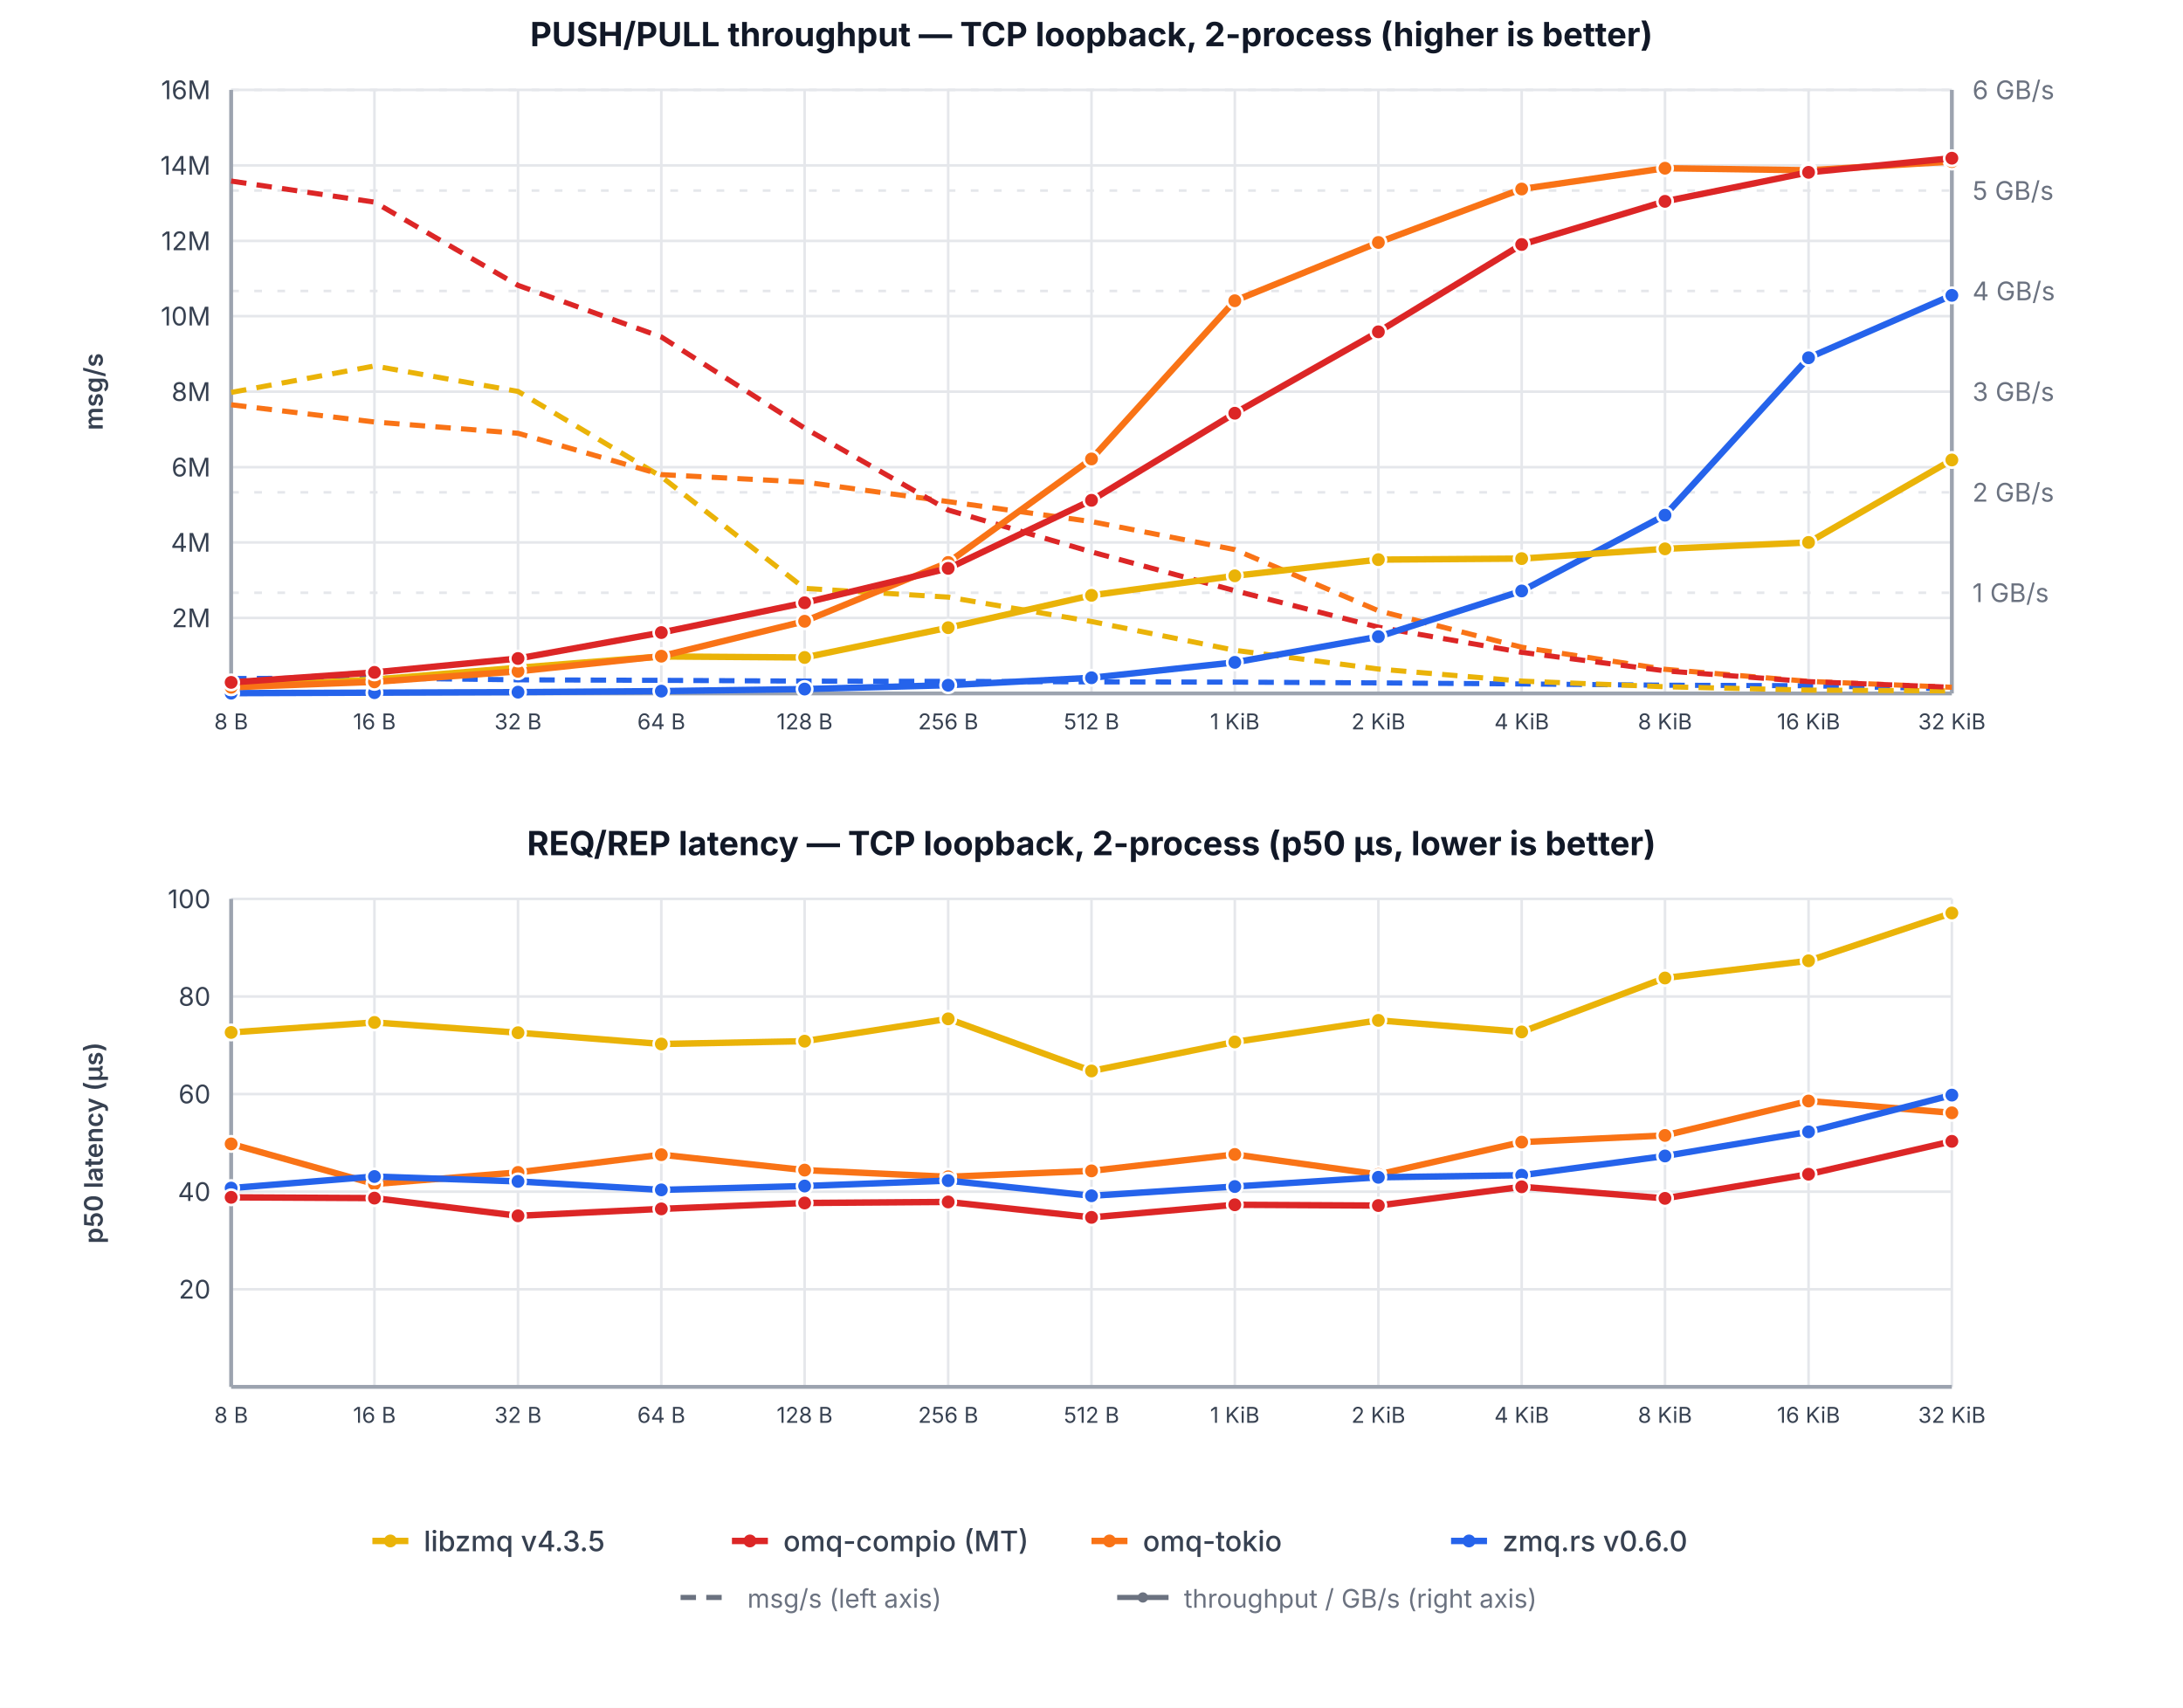
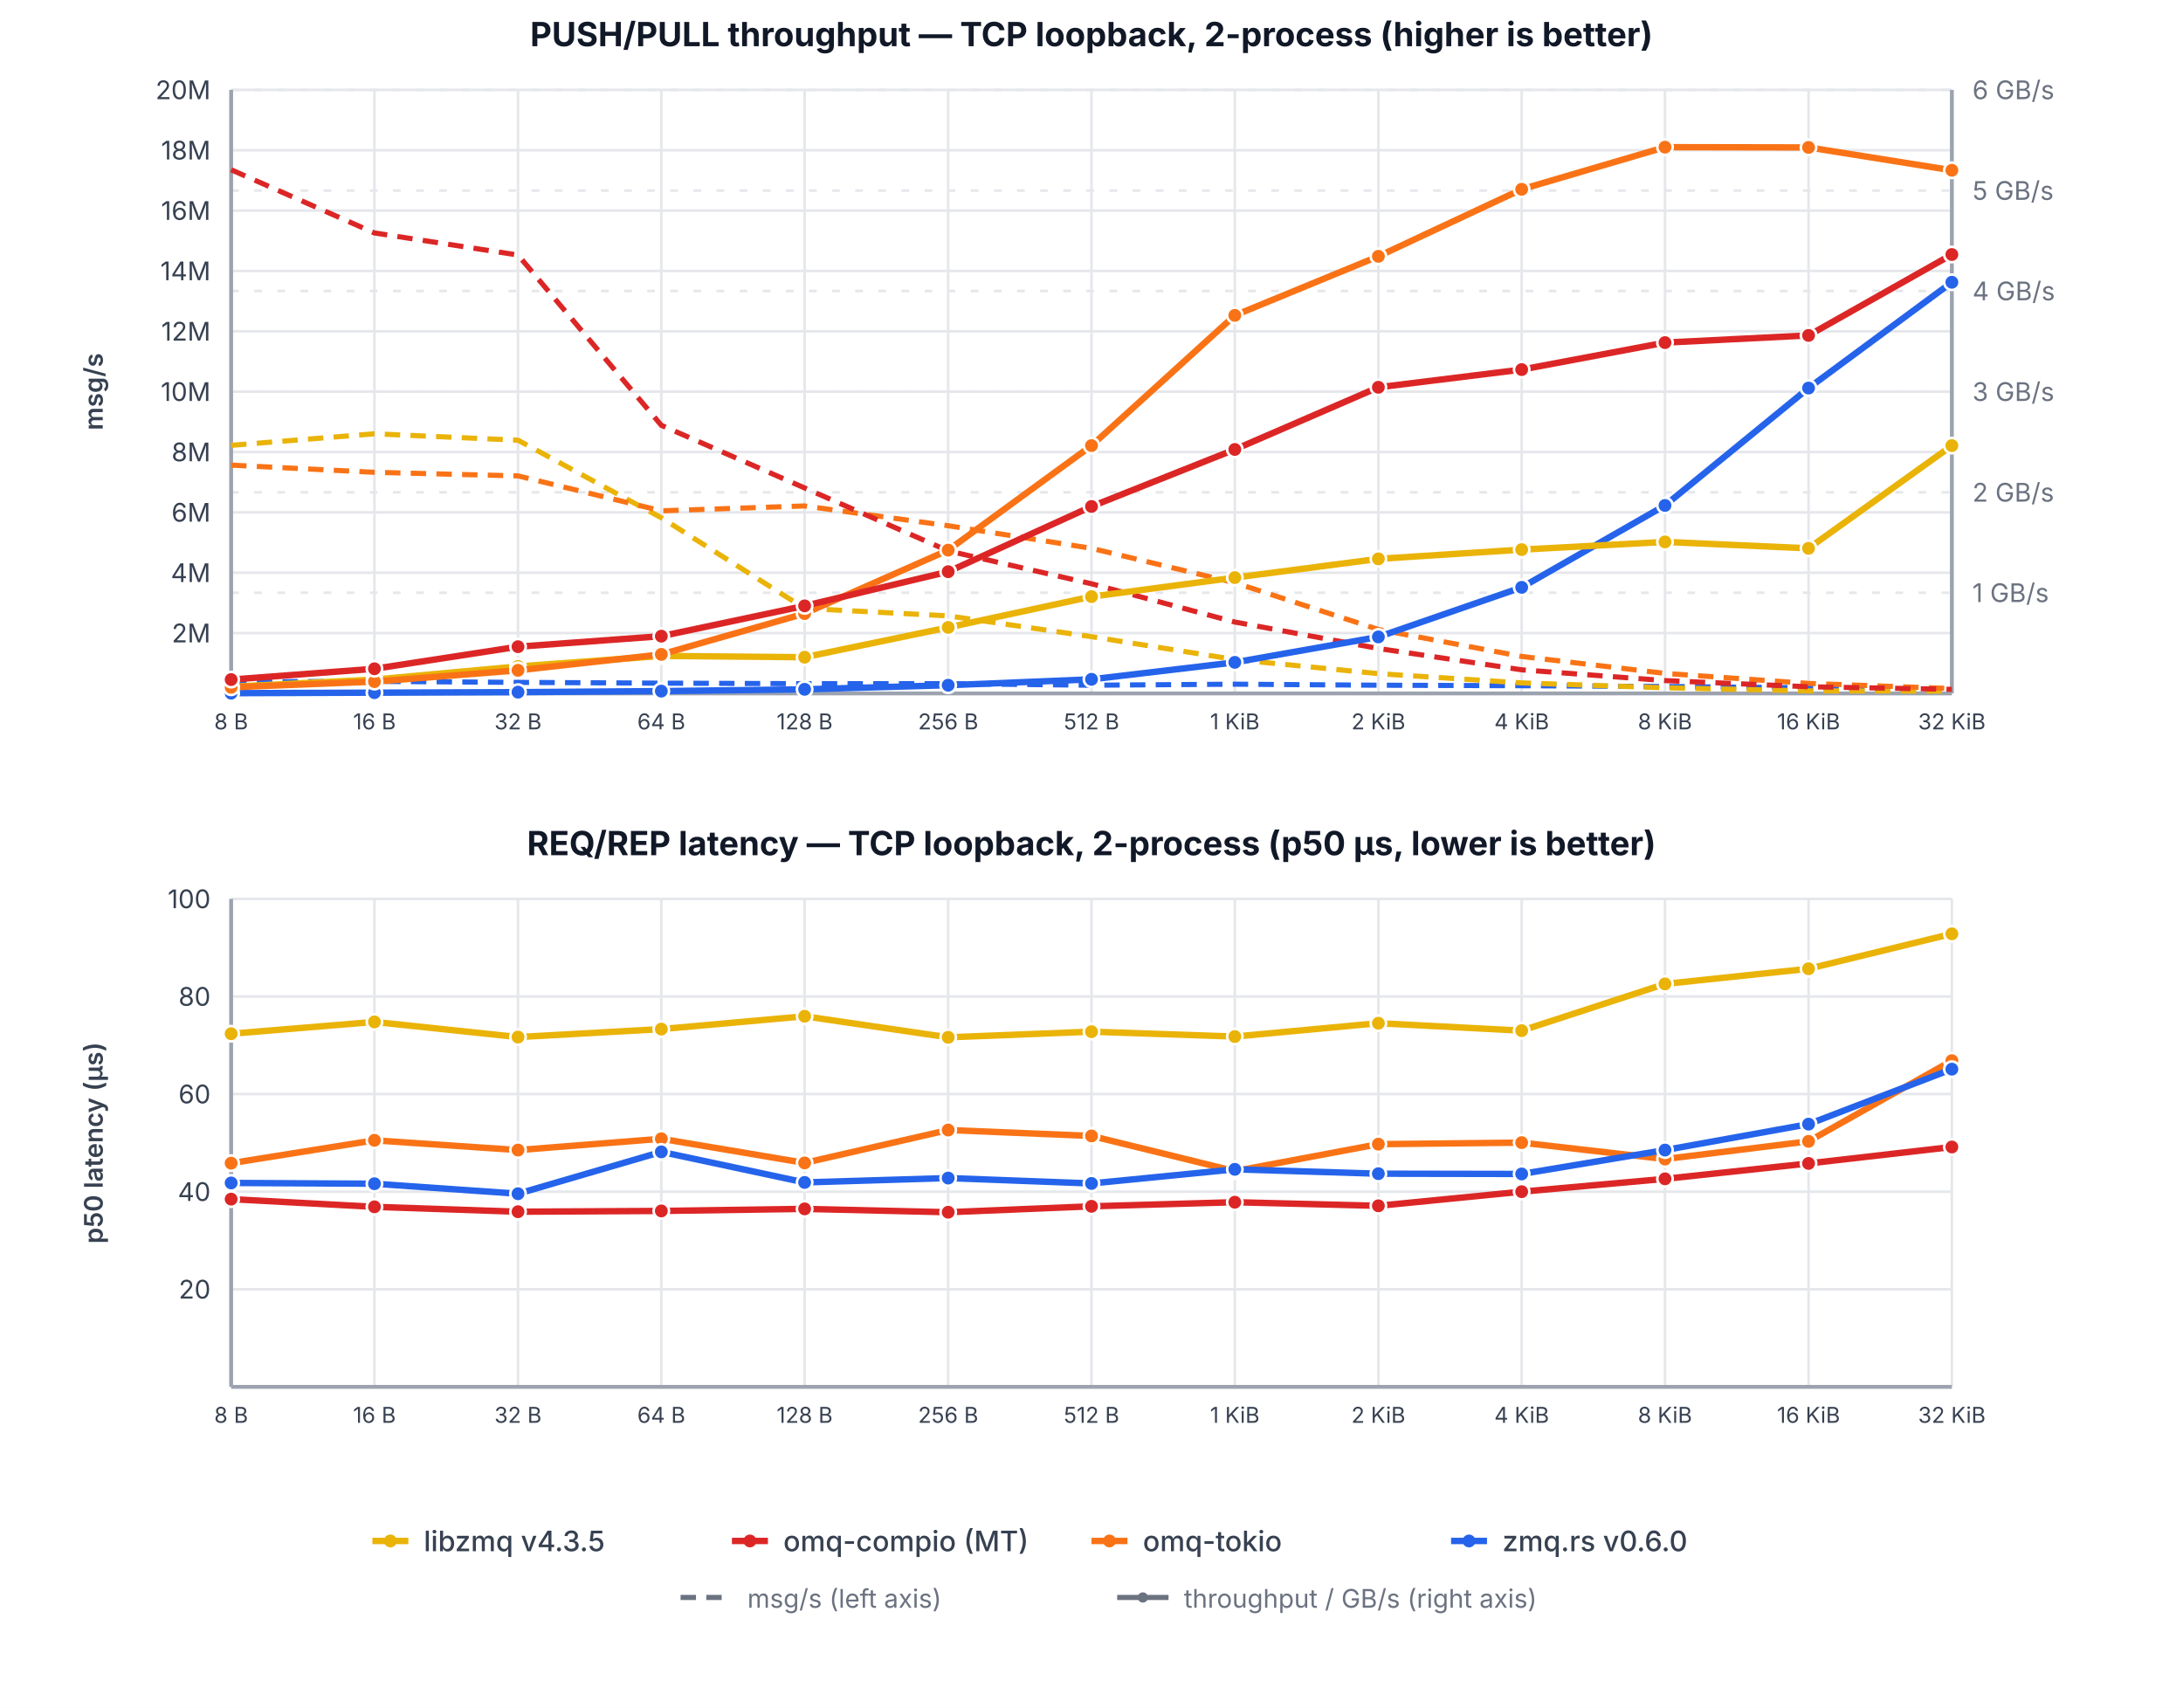
<svg xmlns="http://www.w3.org/2000/svg" viewBox="0 0 850 665" font-family="system-ui, -apple-system, sans-serif">
  <rect width="850" height="665" fill="white" />
  <text x="425.0" y="18.0" text-anchor="middle" fill="#111827" font-size="13" font-weight="700">PUSH/PULL throughput — TCP loopback, 2-process (higher is better)</text>
-   <line x1="90.0" y1="240.6" x2="760.0" y2="240.6" stroke="#e5e7eb" stroke-width="1" />
-   <text x="82.0" y="240.6" text-anchor="end" dominant-baseline="middle" fill="#374151" font-size="10">2M</text>
-   <line x1="90.0" y1="211.2" x2="760.0" y2="211.2" stroke="#e5e7eb" stroke-width="1" />
-   <text x="82.0" y="211.2" text-anchor="end" dominant-baseline="middle" fill="#374151" font-size="10">4M</text>
-   <line x1="90.0" y1="181.9" x2="760.0" y2="181.9" stroke="#e5e7eb" stroke-width="1" />
-   <text x="82.0" y="181.9" text-anchor="end" dominant-baseline="middle" fill="#374151" font-size="10">6M</text>
+   <line x1="90.0" y1="246.5" x2="760.0" y2="246.5" stroke="#e5e7eb" stroke-width="1" />
+   <text x="82.0" y="246.5" text-anchor="end" dominant-baseline="middle" fill="#374151" font-size="10">2M</text>
+   <line x1="90.0" y1="223.0" x2="760.0" y2="223.0" stroke="#e5e7eb" stroke-width="1" />
+   <text x="82.0" y="223.0" text-anchor="end" dominant-baseline="middle" fill="#374151" font-size="10">4M</text>
+   <line x1="90.0" y1="199.5" x2="760.0" y2="199.5" stroke="#e5e7eb" stroke-width="1" />
+   <text x="82.0" y="199.5" text-anchor="end" dominant-baseline="middle" fill="#374151" font-size="10">6M</text>
+   <line x1="90.0" y1="176.0" x2="760.0" y2="176.0" stroke="#e5e7eb" stroke-width="1" />
+   <text x="82.0" y="176.0" text-anchor="end" dominant-baseline="middle" fill="#374151" font-size="10">8M</text>
  <line x1="90.0" y1="152.5" x2="760.0" y2="152.5" stroke="#e5e7eb" stroke-width="1" />
-   <text x="82.0" y="152.5" text-anchor="end" dominant-baseline="middle" fill="#374151" font-size="10">8M</text>
-   <line x1="90.0" y1="123.1" x2="760.0" y2="123.1" stroke="#e5e7eb" stroke-width="1" />
-   <text x="82.0" y="123.1" text-anchor="end" dominant-baseline="middle" fill="#374151" font-size="10">10M</text>
-   <line x1="90.0" y1="93.8" x2="760.0" y2="93.8" stroke="#e5e7eb" stroke-width="1" />
-   <text x="82.0" y="93.8" text-anchor="end" dominant-baseline="middle" fill="#374151" font-size="10">12M</text>
-   <line x1="90.0" y1="64.4" x2="760.0" y2="64.4" stroke="#e5e7eb" stroke-width="1" />
-   <text x="82.0" y="64.4" text-anchor="end" dominant-baseline="middle" fill="#374151" font-size="10">14M</text>
+   <text x="82.0" y="152.5" text-anchor="end" dominant-baseline="middle" fill="#374151" font-size="10">10M</text>
+   <line x1="90.0" y1="129.0" x2="760.0" y2="129.0" stroke="#e5e7eb" stroke-width="1" />
+   <text x="82.0" y="129.0" text-anchor="end" dominant-baseline="middle" fill="#374151" font-size="10">12M</text>
+   <line x1="90.0" y1="105.5" x2="760.0" y2="105.5" stroke="#e5e7eb" stroke-width="1" />
+   <text x="82.0" y="105.5" text-anchor="end" dominant-baseline="middle" fill="#374151" font-size="10">14M</text>
+   <line x1="90.0" y1="82.0" x2="760.0" y2="82.0" stroke="#e5e7eb" stroke-width="1" />
+   <text x="82.0" y="82.0" text-anchor="end" dominant-baseline="middle" fill="#374151" font-size="10">16M</text>
+   <line x1="90.0" y1="58.5" x2="760.0" y2="58.5" stroke="#e5e7eb" stroke-width="1" />
+   <text x="82.0" y="58.5" text-anchor="end" dominant-baseline="middle" fill="#374151" font-size="10">18M</text>
  <line x1="90.0" y1="35.0" x2="760.0" y2="35.0" stroke="#e5e7eb" stroke-width="1" />
-   <text x="82.0" y="35.0" text-anchor="end" dominant-baseline="middle" fill="#374151" font-size="10">16M</text>
+   <text x="82.0" y="35.0" text-anchor="end" dominant-baseline="middle" fill="#374151" font-size="10">20M</text>
  <line x1="90.0" y1="230.8" x2="760.0" y2="230.8" stroke="#e5e7eb" stroke-width="1" stroke-dasharray="3,6" />
  <text x="768.0" y="230.8" text-anchor="start" dominant-baseline="middle" fill="#6b7280" font-size="10">1 GB/s</text>
  <line x1="90.0" y1="191.7" x2="760.0" y2="191.7" stroke="#e5e7eb" stroke-width="1" stroke-dasharray="3,6" />
  <text x="768.0" y="191.7" text-anchor="start" dominant-baseline="middle" fill="#6b7280" font-size="10">2 GB/s</text>
  <line x1="90.0" y1="152.5" x2="760.0" y2="152.5" stroke="#e5e7eb" stroke-width="1" stroke-dasharray="3,6" />
  <text x="768.0" y="152.5" text-anchor="start" dominant-baseline="middle" fill="#6b7280" font-size="10">3 GB/s</text>
  <line x1="90.0" y1="113.3" x2="760.0" y2="113.3" stroke="#e5e7eb" stroke-width="1" stroke-dasharray="3,6" />
  <text x="768.0" y="113.3" text-anchor="start" dominant-baseline="middle" fill="#6b7280" font-size="10">4 GB/s</text>
  <line x1="90.0" y1="74.2" x2="760.0" y2="74.2" stroke="#e5e7eb" stroke-width="1" stroke-dasharray="3,6" />
  <text x="768.0" y="74.2" text-anchor="start" dominant-baseline="middle" fill="#6b7280" font-size="10">5 GB/s</text>
  <line x1="90.0" y1="35.0" x2="760.0" y2="35.0" stroke="#e5e7eb" stroke-width="1" stroke-dasharray="3,6" />
  <text x="768.0" y="35.0" text-anchor="start" dominant-baseline="middle" fill="#6b7280" font-size="10">6 GB/s</text>
  <line x1="90.0" y1="35.0" x2="90.0" y2="270.0" stroke="#e5e7eb" stroke-width="1" />
  <line x1="145.8" y1="35.0" x2="145.8" y2="270.0" stroke="#e5e7eb" stroke-width="1" />
  <line x1="201.7" y1="35.0" x2="201.7" y2="270.0" stroke="#e5e7eb" stroke-width="1" />
  <line x1="257.5" y1="35.0" x2="257.5" y2="270.0" stroke="#e5e7eb" stroke-width="1" />
  <line x1="313.3" y1="35.0" x2="313.3" y2="270.0" stroke="#e5e7eb" stroke-width="1" />
  <line x1="369.2" y1="35.0" x2="369.2" y2="270.0" stroke="#e5e7eb" stroke-width="1" />
  <line x1="425.0" y1="35.0" x2="425.0" y2="270.0" stroke="#e5e7eb" stroke-width="1" />
  <line x1="480.8" y1="35.0" x2="480.8" y2="270.0" stroke="#e5e7eb" stroke-width="1" />
  <line x1="536.7" y1="35.0" x2="536.7" y2="270.0" stroke="#e5e7eb" stroke-width="1" />
  <line x1="592.5" y1="35.0" x2="592.5" y2="270.0" stroke="#e5e7eb" stroke-width="1" />
  <line x1="648.3" y1="35.0" x2="648.3" y2="270.0" stroke="#e5e7eb" stroke-width="1" />
  <line x1="704.2" y1="35.0" x2="704.2" y2="270.0" stroke="#e5e7eb" stroke-width="1" />
  <line x1="760.0" y1="35.0" x2="760.0" y2="270.0" stroke="#e5e7eb" stroke-width="1" />
  <line x1="90.0" y1="35.0" x2="90.0" y2="270.0" stroke="#9ca3af" stroke-width="1.5" />
  <line x1="760.0" y1="35.0" x2="760.0" y2="270.0" stroke="#9ca3af" stroke-width="1.5" />
  <line x1="90.0" y1="270.0" x2="760.0" y2="270.0" stroke="#9ca3af" stroke-width="1.5" />
  <text x="40.0" y="152.5" text-anchor="middle" fill="#374151" font-size="10" font-weight="600" transform="rotate(-90,40.0,152.5)">msg/s</text>
-   <polyline points="90.0,264.2 145.8,264.0 201.7,264.7 257.5,264.9 313.3,265.2 369.2,265.3 425.0,265.5 480.8,265.6 536.7,265.9 592.5,266.3 648.3,266.8 704.2,267.0 760.0,268.2" fill="none" stroke="#2563eb" stroke-width="2" stroke-dasharray="6,4" />
-   <polyline points="90.0,152.8 145.8,142.5 201.7,152.4 257.5,185.6 313.3,229.1 369.2,232.5 425.0,242.0 480.8,253.2 536.7,260.5 592.5,265.2 648.3,267.4 704.2,268.7 760.0,269.0" fill="none" stroke="#eab308" stroke-width="2" stroke-dasharray="6,4" />
-   <polyline points="90.0,157.6 145.8,164.3 201.7,168.7 257.5,184.8 313.3,187.7 369.2,195.3 425.0,203.1 480.8,214.0 536.7,237.8 592.5,252.0 648.3,260.6 704.2,265.3 760.0,267.6" fill="none" stroke="#f97316" stroke-width="2" stroke-dasharray="6,4" />
-   <polyline points="90.0,70.5 145.8,78.7 201.7,111.1 257.5,131.2 313.3,166.7 369.2,198.6 425.0,214.9 480.8,230.0 536.7,244.2 592.5,254.0 648.3,261.2 704.2,265.4 760.0,267.6" fill="none" stroke="#dc2626" stroke-width="2" stroke-dasharray="6,4" />
-   <polyline points="90.0,269.9 145.8,269.7 201.7,269.5 257.5,269.1 313.3,268.3 369.2,266.8 425.0,263.9 480.8,257.9 536.7,247.9 592.5,230.1 648.3,200.6 704.2,139.3 760.0,115.0" fill="none" stroke="#2563eb" stroke-width="2.5" stroke-linecap="round" stroke-linejoin="round" />
+   <polyline points="90.0,265.5 145.8,265.3 201.7,265.7 257.5,266.0 313.3,266.2 369.2,266.2 425.0,266.8 480.8,266.4 536.7,266.8 592.5,267.0 648.3,267.3 704.2,267.8 760.0,268.5" fill="none" stroke="#2563eb" stroke-width="2" stroke-dasharray="6,4" />
+   <polyline points="90.0,173.4 145.8,168.9 201.7,171.4 257.5,201.6 313.3,236.9 369.2,239.8 425.0,247.9 480.8,256.8 536.7,262.3 592.5,265.9 648.3,267.8 704.2,269.0 760.0,269.1" fill="none" stroke="#eab308" stroke-width="2" stroke-dasharray="6,4" />
+   <polyline points="90.0,181.1 145.8,183.9 201.7,185.3 257.5,198.9 313.3,197.0 369.2,204.7 425.0,213.5 480.8,226.9 536.7,245.1 592.5,255.6 648.3,262.2 704.2,266.1 760.0,268.1" fill="none" stroke="#f97316" stroke-width="2" stroke-dasharray="6,4" />
+   <polyline points="90.0,66.1 145.8,90.7 201.7,99.3 257.5,165.6 313.3,190.0 369.2,214.5 425.0,227.3 480.8,242.2 536.7,252.5 592.5,260.8 648.3,265.0 704.2,267.4 760.0,268.4" fill="none" stroke="#dc2626" stroke-width="2" stroke-dasharray="6,4" />
+   <polyline points="90.0,269.9 145.8,269.7 201.7,269.5 257.5,269.1 313.3,268.4 369.2,266.8 425.0,264.5 480.8,257.9 536.7,248.0 592.5,228.7 648.3,196.8 704.2,151.1 760.0,109.9" fill="none" stroke="#2563eb" stroke-width="2.5" stroke-linecap="round" stroke-linejoin="round" />
  <circle cx="90.0" cy="269.9" r="3" fill="#2563eb" stroke="white" stroke-width="1" />
  <circle cx="145.8" cy="269.7" r="3" fill="#2563eb" stroke="white" stroke-width="1" />
  <circle cx="201.7" cy="269.5" r="3" fill="#2563eb" stroke="white" stroke-width="1" />
  <circle cx="257.5" cy="269.1" r="3" fill="#2563eb" stroke="white" stroke-width="1" />
-   <circle cx="313.3" cy="268.3" r="3" fill="#2563eb" stroke="white" stroke-width="1" />
+   <circle cx="313.3" cy="268.4" r="3" fill="#2563eb" stroke="white" stroke-width="1" />
  <circle cx="369.2" cy="266.8" r="3" fill="#2563eb" stroke="white" stroke-width="1" />
-   <circle cx="425.0" cy="263.9" r="3" fill="#2563eb" stroke="white" stroke-width="1" />
+   <circle cx="425.0" cy="264.5" r="3" fill="#2563eb" stroke="white" stroke-width="1" />
  <circle cx="480.8" cy="257.9" r="3" fill="#2563eb" stroke="white" stroke-width="1" />
-   <circle cx="536.7" cy="247.9" r="3" fill="#2563eb" stroke="white" stroke-width="1" />
-   <circle cx="592.5" cy="230.1" r="3" fill="#2563eb" stroke="white" stroke-width="1" />
-   <circle cx="648.3" cy="200.6" r="3" fill="#2563eb" stroke="white" stroke-width="1" />
-   <circle cx="704.2" cy="139.3" r="3" fill="#2563eb" stroke="white" stroke-width="1" />
-   <circle cx="760.0" cy="115.0" r="3" fill="#2563eb" stroke="white" stroke-width="1" />
-   <polyline points="90.0,267.5 145.8,264.6 201.7,260.0 257.5,255.6 313.3,256.0 369.2,244.4 425.0,231.8 480.8,224.2 536.7,217.9 592.5,217.5 648.3,213.7 704.2,211.2 760.0,179.1" fill="none" stroke="#eab308" stroke-width="2.5" stroke-linecap="round" stroke-linejoin="round" />
-   <circle cx="90.0" cy="267.5" r="3" fill="#eab308" stroke="white" stroke-width="1" />
+   <circle cx="536.7" cy="248.0" r="3" fill="#2563eb" stroke="white" stroke-width="1" />
+   <circle cx="592.5" cy="228.7" r="3" fill="#2563eb" stroke="white" stroke-width="1" />
+   <circle cx="648.3" cy="196.8" r="3" fill="#2563eb" stroke="white" stroke-width="1" />
+   <circle cx="704.2" cy="151.1" r="3" fill="#2563eb" stroke="white" stroke-width="1" />
+   <circle cx="760.0" cy="109.9" r="3" fill="#2563eb" stroke="white" stroke-width="1" />
+   <polyline points="90.0,267.4 145.8,264.6 201.7,259.5 257.5,255.4 313.3,255.9 369.2,244.3 425.0,232.3 480.8,224.9 536.7,217.6 592.5,214.0 648.3,211.0 704.2,213.5 760.0,173.5" fill="none" stroke="#eab308" stroke-width="2.5" stroke-linecap="round" stroke-linejoin="round" />
+   <circle cx="90.0" cy="267.4" r="3" fill="#eab308" stroke="white" stroke-width="1" />
  <circle cx="145.8" cy="264.6" r="3" fill="#eab308" stroke="white" stroke-width="1" />
-   <circle cx="201.7" cy="260.0" r="3" fill="#eab308" stroke="white" stroke-width="1" />
-   <circle cx="257.5" cy="255.6" r="3" fill="#eab308" stroke="white" stroke-width="1" />
-   <circle cx="313.3" cy="256.0" r="3" fill="#eab308" stroke="white" stroke-width="1" />
-   <circle cx="369.2" cy="244.4" r="3" fill="#eab308" stroke="white" stroke-width="1" />
-   <circle cx="425.0" cy="231.8" r="3" fill="#eab308" stroke="white" stroke-width="1" />
-   <circle cx="480.8" cy="224.2" r="3" fill="#eab308" stroke="white" stroke-width="1" />
-   <circle cx="536.7" cy="217.9" r="3" fill="#eab308" stroke="white" stroke-width="1" />
-   <circle cx="592.5" cy="217.5" r="3" fill="#eab308" stroke="white" stroke-width="1" />
-   <circle cx="648.3" cy="213.7" r="3" fill="#eab308" stroke="white" stroke-width="1" />
-   <circle cx="704.2" cy="211.2" r="3" fill="#eab308" stroke="white" stroke-width="1" />
-   <circle cx="760.0" cy="179.1" r="3" fill="#eab308" stroke="white" stroke-width="1" />
-   <polyline points="90.0,267.6 145.8,265.5 201.7,261.4 257.5,255.5 313.3,241.9 369.2,219.0 425.0,178.7 480.8,117.1 536.7,94.4 592.5,73.6 648.3,65.5 704.2,66.3 760.0,62.9" fill="none" stroke="#f97316" stroke-width="2.5" stroke-linecap="round" stroke-linejoin="round" />
+   <circle cx="201.7" cy="259.5" r="3" fill="#eab308" stroke="white" stroke-width="1" />
+   <circle cx="257.5" cy="255.4" r="3" fill="#eab308" stroke="white" stroke-width="1" />
+   <circle cx="313.3" cy="255.9" r="3" fill="#eab308" stroke="white" stroke-width="1" />
+   <circle cx="369.2" cy="244.3" r="3" fill="#eab308" stroke="white" stroke-width="1" />
+   <circle cx="425.0" cy="232.3" r="3" fill="#eab308" stroke="white" stroke-width="1" />
+   <circle cx="480.8" cy="224.9" r="3" fill="#eab308" stroke="white" stroke-width="1" />
+   <circle cx="536.7" cy="217.6" r="3" fill="#eab308" stroke="white" stroke-width="1" />
+   <circle cx="592.5" cy="214.0" r="3" fill="#eab308" stroke="white" stroke-width="1" />
+   <circle cx="648.3" cy="211.0" r="3" fill="#eab308" stroke="white" stroke-width="1" />
+   <circle cx="704.2" cy="213.5" r="3" fill="#eab308" stroke="white" stroke-width="1" />
+   <circle cx="760.0" cy="173.5" r="3" fill="#eab308" stroke="white" stroke-width="1" />
+   <polyline points="90.0,267.6 145.8,265.4 201.7,261.0 257.5,254.8 313.3,238.9 369.2,214.2 425.0,173.5 480.8,122.8 536.7,99.8 592.5,73.7 648.3,57.3 704.2,57.4 760.0,66.3" fill="none" stroke="#f97316" stroke-width="2.5" stroke-linecap="round" stroke-linejoin="round" />
  <circle cx="90.0" cy="267.6" r="3" fill="#f97316" stroke="white" stroke-width="1" />
-   <circle cx="145.8" cy="265.5" r="3" fill="#f97316" stroke="white" stroke-width="1" />
-   <circle cx="201.7" cy="261.4" r="3" fill="#f97316" stroke="white" stroke-width="1" />
-   <circle cx="257.5" cy="255.5" r="3" fill="#f97316" stroke="white" stroke-width="1" />
-   <circle cx="313.3" cy="241.9" r="3" fill="#f97316" stroke="white" stroke-width="1" />
-   <circle cx="369.2" cy="219.0" r="3" fill="#f97316" stroke="white" stroke-width="1" />
-   <circle cx="425.0" cy="178.7" r="3" fill="#f97316" stroke="white" stroke-width="1" />
-   <circle cx="480.8" cy="117.1" r="3" fill="#f97316" stroke="white" stroke-width="1" />
-   <circle cx="536.7" cy="94.4" r="3" fill="#f97316" stroke="white" stroke-width="1" />
-   <circle cx="592.5" cy="73.6" r="3" fill="#f97316" stroke="white" stroke-width="1" />
-   <circle cx="648.3" cy="65.5" r="3" fill="#f97316" stroke="white" stroke-width="1" />
-   <circle cx="704.2" cy="66.3" r="3" fill="#f97316" stroke="white" stroke-width="1" />
-   <circle cx="760.0" cy="62.9" r="3" fill="#f97316" stroke="white" stroke-width="1" />
-   <polyline points="90.0,265.7 145.8,261.8 201.7,256.4 257.5,246.3 313.3,234.7 369.2,221.3 425.0,194.8 480.8,160.9 536.7,129.2 592.5,95.2 648.3,78.4 704.2,67.1 760.0,61.6" fill="none" stroke="#dc2626" stroke-width="2.5" stroke-linecap="round" stroke-linejoin="round" />
-   <circle cx="90.0" cy="265.7" r="3" fill="#dc2626" stroke="white" stroke-width="1" />
-   <circle cx="145.8" cy="261.8" r="3" fill="#dc2626" stroke="white" stroke-width="1" />
-   <circle cx="201.7" cy="256.4" r="3" fill="#dc2626" stroke="white" stroke-width="1" />
-   <circle cx="257.5" cy="246.3" r="3" fill="#dc2626" stroke="white" stroke-width="1" />
-   <circle cx="313.3" cy="234.7" r="3" fill="#dc2626" stroke="white" stroke-width="1" />
-   <circle cx="369.2" cy="221.3" r="3" fill="#dc2626" stroke="white" stroke-width="1" />
-   <circle cx="425.0" cy="194.8" r="3" fill="#dc2626" stroke="white" stroke-width="1" />
-   <circle cx="480.8" cy="160.9" r="3" fill="#dc2626" stroke="white" stroke-width="1" />
-   <circle cx="536.7" cy="129.2" r="3" fill="#dc2626" stroke="white" stroke-width="1" />
-   <circle cx="592.5" cy="95.2" r="3" fill="#dc2626" stroke="white" stroke-width="1" />
-   <circle cx="648.3" cy="78.4" r="3" fill="#dc2626" stroke="white" stroke-width="1" />
-   <circle cx="704.2" cy="67.1" r="3" fill="#dc2626" stroke="white" stroke-width="1" />
-   <circle cx="760.0" cy="61.6" r="3" fill="#dc2626" stroke="white" stroke-width="1" />
+   <circle cx="145.8" cy="265.4" r="3" fill="#f97316" stroke="white" stroke-width="1" />
+   <circle cx="201.7" cy="261.0" r="3" fill="#f97316" stroke="white" stroke-width="1" />
+   <circle cx="257.5" cy="254.8" r="3" fill="#f97316" stroke="white" stroke-width="1" />
+   <circle cx="313.3" cy="238.9" r="3" fill="#f97316" stroke="white" stroke-width="1" />
+   <circle cx="369.2" cy="214.2" r="3" fill="#f97316" stroke="white" stroke-width="1" />
+   <circle cx="425.0" cy="173.5" r="3" fill="#f97316" stroke="white" stroke-width="1" />
+   <circle cx="480.8" cy="122.8" r="3" fill="#f97316" stroke="white" stroke-width="1" />
+   <circle cx="536.7" cy="99.8" r="3" fill="#f97316" stroke="white" stroke-width="1" />
+   <circle cx="592.5" cy="73.7" r="3" fill="#f97316" stroke="white" stroke-width="1" />
+   <circle cx="648.3" cy="57.3" r="3" fill="#f97316" stroke="white" stroke-width="1" />
+   <circle cx="704.2" cy="57.4" r="3" fill="#f97316" stroke="white" stroke-width="1" />
+   <circle cx="760.0" cy="66.3" r="3" fill="#f97316" stroke="white" stroke-width="1" />
+   <polyline points="90.0,264.6 145.8,260.4 201.7,251.8 257.5,247.7 313.3,235.9 369.2,222.6 425.0,197.2 480.8,175.0 536.7,150.8 592.5,143.9 648.3,133.4 704.2,130.6 760.0,99.1" fill="none" stroke="#dc2626" stroke-width="2.5" stroke-linecap="round" stroke-linejoin="round" />
+   <circle cx="90.0" cy="264.6" r="3" fill="#dc2626" stroke="white" stroke-width="1" />
+   <circle cx="145.8" cy="260.4" r="3" fill="#dc2626" stroke="white" stroke-width="1" />
+   <circle cx="201.7" cy="251.8" r="3" fill="#dc2626" stroke="white" stroke-width="1" />
+   <circle cx="257.5" cy="247.7" r="3" fill="#dc2626" stroke="white" stroke-width="1" />
+   <circle cx="313.3" cy="235.9" r="3" fill="#dc2626" stroke="white" stroke-width="1" />
+   <circle cx="369.2" cy="222.6" r="3" fill="#dc2626" stroke="white" stroke-width="1" />
+   <circle cx="425.0" cy="197.2" r="3" fill="#dc2626" stroke="white" stroke-width="1" />
+   <circle cx="480.8" cy="175.0" r="3" fill="#dc2626" stroke="white" stroke-width="1" />
+   <circle cx="536.7" cy="150.8" r="3" fill="#dc2626" stroke="white" stroke-width="1" />
+   <circle cx="592.5" cy="143.9" r="3" fill="#dc2626" stroke="white" stroke-width="1" />
+   <circle cx="648.3" cy="133.4" r="3" fill="#dc2626" stroke="white" stroke-width="1" />
+   <circle cx="704.2" cy="130.6" r="3" fill="#dc2626" stroke="white" stroke-width="1" />
+   <circle cx="760.0" cy="99.1" r="3" fill="#dc2626" stroke="white" stroke-width="1" />
  <text x="90.0" y="284.0" text-anchor="middle" fill="#374151" font-size="8.5">8 B</text>
  <text x="145.8" y="284.0" text-anchor="middle" fill="#374151" font-size="8.5">16 B</text>
  <text x="201.7" y="284.0" text-anchor="middle" fill="#374151" font-size="8.5">32 B</text>
  <text x="257.5" y="284.0" text-anchor="middle" fill="#374151" font-size="8.5">64 B</text>
  <text x="313.3" y="284.0" text-anchor="middle" fill="#374151" font-size="8.5">128 B</text>
  <text x="369.2" y="284.0" text-anchor="middle" fill="#374151" font-size="8.5">256 B</text>
  <text x="425.0" y="284.0" text-anchor="middle" fill="#374151" font-size="8.5">512 B</text>
  <text x="480.8" y="284.0" text-anchor="middle" fill="#374151" font-size="8.5">1 KiB</text>
  <text x="536.7" y="284.0" text-anchor="middle" fill="#374151" font-size="8.5">2 KiB</text>
  <text x="592.5" y="284.0" text-anchor="middle" fill="#374151" font-size="8.5">4 KiB</text>
  <text x="648.3" y="284.0" text-anchor="middle" fill="#374151" font-size="8.5">8 KiB</text>
  <text x="704.2" y="284.0" text-anchor="middle" fill="#374151" font-size="8.5">16 KiB</text>
  <text x="760.0" y="284.0" text-anchor="middle" fill="#374151" font-size="8.5">32 KiB</text>
  <text x="425.0" y="333.0" text-anchor="middle" fill="#111827" font-size="13" font-weight="700">REQ/REP latency — TCP loopback, 2-process (p50 µs, lower is better)</text>
  <line x1="90.0" y1="502.0" x2="760.0" y2="502.0" stroke="#e5e7eb" stroke-width="1" />
  <text x="82.0" y="502.0" text-anchor="end" dominant-baseline="middle" fill="#374151" font-size="10">20</text>
  <line x1="90.0" y1="464.0" x2="760.0" y2="464.0" stroke="#e5e7eb" stroke-width="1" />
  <text x="82.0" y="464.0" text-anchor="end" dominant-baseline="middle" fill="#374151" font-size="10">40</text>
  <line x1="90.0" y1="426.0" x2="760.0" y2="426.0" stroke="#e5e7eb" stroke-width="1" />
  <text x="82.0" y="426.0" text-anchor="end" dominant-baseline="middle" fill="#374151" font-size="10">60</text>
  <line x1="90.0" y1="388.0" x2="760.0" y2="388.0" stroke="#e5e7eb" stroke-width="1" />
  <text x="82.0" y="388.0" text-anchor="end" dominant-baseline="middle" fill="#374151" font-size="10">80</text>
  <line x1="90.0" y1="350.0" x2="760.0" y2="350.0" stroke="#e5e7eb" stroke-width="1" />
  <text x="82.0" y="350.0" text-anchor="end" dominant-baseline="middle" fill="#374151" font-size="10">100</text>
  <line x1="90.0" y1="350.0" x2="90.0" y2="540.0" stroke="#e5e7eb" stroke-width="1" />
  <line x1="145.8" y1="350.0" x2="145.8" y2="540.0" stroke="#e5e7eb" stroke-width="1" />
  <line x1="201.7" y1="350.0" x2="201.7" y2="540.0" stroke="#e5e7eb" stroke-width="1" />
  <line x1="257.5" y1="350.0" x2="257.5" y2="540.0" stroke="#e5e7eb" stroke-width="1" />
  <line x1="313.3" y1="350.0" x2="313.3" y2="540.0" stroke="#e5e7eb" stroke-width="1" />
  <line x1="369.2" y1="350.0" x2="369.2" y2="540.0" stroke="#e5e7eb" stroke-width="1" />
  <line x1="425.0" y1="350.0" x2="425.0" y2="540.0" stroke="#e5e7eb" stroke-width="1" />
  <line x1="480.8" y1="350.0" x2="480.8" y2="540.0" stroke="#e5e7eb" stroke-width="1" />
  <line x1="536.7" y1="350.0" x2="536.7" y2="540.0" stroke="#e5e7eb" stroke-width="1" />
  <line x1="592.5" y1="350.0" x2="592.5" y2="540.0" stroke="#e5e7eb" stroke-width="1" />
  <line x1="648.3" y1="350.0" x2="648.3" y2="540.0" stroke="#e5e7eb" stroke-width="1" />
  <line x1="704.2" y1="350.0" x2="704.2" y2="540.0" stroke="#e5e7eb" stroke-width="1" />
  <line x1="760.0" y1="350.0" x2="760.0" y2="540.0" stroke="#e5e7eb" stroke-width="1" />
  <line x1="90.0" y1="350.0" x2="90.0" y2="540.0" stroke="#9ca3af" stroke-width="1.5" />
  <line x1="90.0" y1="540.0" x2="760.0" y2="540.0" stroke="#9ca3af" stroke-width="1.5" />
  <text x="40.0" y="445.0" text-anchor="middle" fill="#374151" font-size="10" font-weight="600" transform="rotate(-90,40.0,445.0)">p50 latency (µs)</text>
-   <polyline points="90.0,402.0 145.8,398.1 201.7,402.1 257.5,406.5 313.3,405.4 369.2,396.7 425.0,417.0 480.8,405.7 536.7,397.3 592.5,401.8 648.3,380.8 704.2,374.1 760.0,355.5" fill="none" stroke="#eab308" stroke-width="2.5" stroke-linecap="round" stroke-linejoin="round" />
-   <circle cx="90.0" cy="402.0" r="3" fill="#eab308" stroke="white" stroke-width="1" />
-   <circle cx="145.8" cy="398.1" r="3" fill="#eab308" stroke="white" stroke-width="1" />
-   <circle cx="201.7" cy="402.1" r="3" fill="#eab308" stroke="white" stroke-width="1" />
-   <circle cx="257.5" cy="406.5" r="3" fill="#eab308" stroke="white" stroke-width="1" />
-   <circle cx="313.3" cy="405.4" r="3" fill="#eab308" stroke="white" stroke-width="1" />
-   <circle cx="369.2" cy="396.7" r="3" fill="#eab308" stroke="white" stroke-width="1" />
-   <circle cx="425.0" cy="417.0" r="3" fill="#eab308" stroke="white" stroke-width="1" />
-   <circle cx="480.8" cy="405.7" r="3" fill="#eab308" stroke="white" stroke-width="1" />
-   <circle cx="536.7" cy="397.3" r="3" fill="#eab308" stroke="white" stroke-width="1" />
-   <circle cx="592.5" cy="401.8" r="3" fill="#eab308" stroke="white" stroke-width="1" />
-   <circle cx="648.3" cy="380.8" r="3" fill="#eab308" stroke="white" stroke-width="1" />
-   <circle cx="704.2" cy="374.1" r="3" fill="#eab308" stroke="white" stroke-width="1" />
-   <circle cx="760.0" cy="355.5" r="3" fill="#eab308" stroke="white" stroke-width="1" />
-   <polyline points="90.0,445.4 145.8,461.0 201.7,456.5 257.5,449.6 313.3,455.6 369.2,458.2 425.0,455.9 480.8,449.5 536.7,457.3 592.5,444.7 648.3,442.1 704.2,428.7 760.0,433.3" fill="none" stroke="#f97316" stroke-width="2.5" stroke-linecap="round" stroke-linejoin="round" />
-   <circle cx="90.0" cy="445.4" r="3" fill="#f97316" stroke="white" stroke-width="1" />
-   <circle cx="145.8" cy="461.0" r="3" fill="#f97316" stroke="white" stroke-width="1" />
-   <circle cx="201.7" cy="456.5" r="3" fill="#f97316" stroke="white" stroke-width="1" />
-   <circle cx="257.5" cy="449.6" r="3" fill="#f97316" stroke="white" stroke-width="1" />
-   <circle cx="313.3" cy="455.6" r="3" fill="#f97316" stroke="white" stroke-width="1" />
-   <circle cx="369.2" cy="458.2" r="3" fill="#f97316" stroke="white" stroke-width="1" />
-   <circle cx="425.0" cy="455.9" r="3" fill="#f97316" stroke="white" stroke-width="1" />
-   <circle cx="480.8" cy="449.5" r="3" fill="#f97316" stroke="white" stroke-width="1" />
-   <circle cx="536.7" cy="457.3" r="3" fill="#f97316" stroke="white" stroke-width="1" />
-   <circle cx="592.5" cy="444.7" r="3" fill="#f97316" stroke="white" stroke-width="1" />
-   <circle cx="648.3" cy="442.1" r="3" fill="#f97316" stroke="white" stroke-width="1" />
-   <circle cx="704.2" cy="428.7" r="3" fill="#f97316" stroke="white" stroke-width="1" />
-   <circle cx="760.0" cy="433.3" r="3" fill="#f97316" stroke="white" stroke-width="1" />
-   <polyline points="90.0,462.6 145.8,458.1 201.7,460.0 257.5,463.3 313.3,461.8 369.2,459.7 425.0,465.6 480.8,462.0 536.7,458.4 592.5,457.6 648.3,450.1 704.2,440.7 760.0,426.4" fill="none" stroke="#2563eb" stroke-width="2.5" stroke-linecap="round" stroke-linejoin="round" />
-   <circle cx="90.0" cy="462.6" r="3" fill="#2563eb" stroke="white" stroke-width="1" />
-   <circle cx="145.8" cy="458.1" r="3" fill="#2563eb" stroke="white" stroke-width="1" />
-   <circle cx="201.7" cy="460.0" r="3" fill="#2563eb" stroke="white" stroke-width="1" />
-   <circle cx="257.5" cy="463.3" r="3" fill="#2563eb" stroke="white" stroke-width="1" />
-   <circle cx="313.3" cy="461.8" r="3" fill="#2563eb" stroke="white" stroke-width="1" />
-   <circle cx="369.2" cy="459.7" r="3" fill="#2563eb" stroke="white" stroke-width="1" />
-   <circle cx="425.0" cy="465.6" r="3" fill="#2563eb" stroke="white" stroke-width="1" />
-   <circle cx="480.8" cy="462.0" r="3" fill="#2563eb" stroke="white" stroke-width="1" />
-   <circle cx="536.7" cy="458.4" r="3" fill="#2563eb" stroke="white" stroke-width="1" />
-   <circle cx="592.5" cy="457.6" r="3" fill="#2563eb" stroke="white" stroke-width="1" />
-   <circle cx="648.3" cy="450.1" r="3" fill="#2563eb" stroke="white" stroke-width="1" />
-   <circle cx="704.2" cy="440.7" r="3" fill="#2563eb" stroke="white" stroke-width="1" />
-   <circle cx="760.0" cy="426.4" r="3" fill="#2563eb" stroke="white" stroke-width="1" />
-   <polyline points="90.0,466.2 145.8,466.5 201.7,473.4 257.5,470.7 313.3,468.4 369.2,468.0 425.0,474.0 480.8,469.1 536.7,469.4 592.5,462.1 648.3,466.6 704.2,457.2 760.0,444.4" fill="none" stroke="#dc2626" stroke-width="2.5" stroke-linecap="round" stroke-linejoin="round" />
-   <circle cx="90.0" cy="466.2" r="3" fill="#dc2626" stroke="white" stroke-width="1" />
-   <circle cx="145.8" cy="466.5" r="3" fill="#dc2626" stroke="white" stroke-width="1" />
-   <circle cx="201.7" cy="473.4" r="3" fill="#dc2626" stroke="white" stroke-width="1" />
-   <circle cx="257.5" cy="470.7" r="3" fill="#dc2626" stroke="white" stroke-width="1" />
-   <circle cx="313.3" cy="468.4" r="3" fill="#dc2626" stroke="white" stroke-width="1" />
-   <circle cx="369.2" cy="468.0" r="3" fill="#dc2626" stroke="white" stroke-width="1" />
-   <circle cx="425.0" cy="474.0" r="3" fill="#dc2626" stroke="white" stroke-width="1" />
-   <circle cx="480.8" cy="469.1" r="3" fill="#dc2626" stroke="white" stroke-width="1" />
-   <circle cx="536.7" cy="469.4" r="3" fill="#dc2626" stroke="white" stroke-width="1" />
-   <circle cx="592.5" cy="462.1" r="3" fill="#dc2626" stroke="white" stroke-width="1" />
-   <circle cx="648.3" cy="466.6" r="3" fill="#dc2626" stroke="white" stroke-width="1" />
-   <circle cx="704.2" cy="457.2" r="3" fill="#dc2626" stroke="white" stroke-width="1" />
-   <circle cx="760.0" cy="444.4" r="3" fill="#dc2626" stroke="white" stroke-width="1" />
+   <polyline points="90.0,402.5 145.8,397.9 201.7,403.8 257.5,400.7 313.3,395.7 369.2,403.9 425.0,401.7 480.8,403.6 536.7,398.4 592.5,401.3 648.3,383.1 704.2,377.2 760.0,363.6" fill="none" stroke="#eab308" stroke-width="2.5" stroke-linecap="round" stroke-linejoin="round" />
+   <circle cx="90.0" cy="402.5" r="3" fill="#eab308" stroke="white" stroke-width="1" />
+   <circle cx="145.8" cy="397.9" r="3" fill="#eab308" stroke="white" stroke-width="1" />
+   <circle cx="201.7" cy="403.8" r="3" fill="#eab308" stroke="white" stroke-width="1" />
+   <circle cx="257.5" cy="400.7" r="3" fill="#eab308" stroke="white" stroke-width="1" />
+   <circle cx="313.3" cy="395.7" r="3" fill="#eab308" stroke="white" stroke-width="1" />
+   <circle cx="369.2" cy="403.9" r="3" fill="#eab308" stroke="white" stroke-width="1" />
+   <circle cx="425.0" cy="401.7" r="3" fill="#eab308" stroke="white" stroke-width="1" />
+   <circle cx="480.8" cy="403.6" r="3" fill="#eab308" stroke="white" stroke-width="1" />
+   <circle cx="536.7" cy="398.4" r="3" fill="#eab308" stroke="white" stroke-width="1" />
+   <circle cx="592.5" cy="401.3" r="3" fill="#eab308" stroke="white" stroke-width="1" />
+   <circle cx="648.3" cy="383.1" r="3" fill="#eab308" stroke="white" stroke-width="1" />
+   <circle cx="704.2" cy="377.2" r="3" fill="#eab308" stroke="white" stroke-width="1" />
+   <circle cx="760.0" cy="363.6" r="3" fill="#eab308" stroke="white" stroke-width="1" />
+   <polyline points="90.0,452.9 145.8,444.0 201.7,447.8 257.5,443.4 313.3,452.8 369.2,440.0 425.0,442.3 480.8,456.0 536.7,445.5 592.5,444.9 648.3,451.3 704.2,444.4 760.0,413.0" fill="none" stroke="#f97316" stroke-width="2.5" stroke-linecap="round" stroke-linejoin="round" />
+   <circle cx="90.0" cy="452.9" r="3" fill="#f97316" stroke="white" stroke-width="1" />
+   <circle cx="145.8" cy="444.0" r="3" fill="#f97316" stroke="white" stroke-width="1" />
+   <circle cx="201.7" cy="447.8" r="3" fill="#f97316" stroke="white" stroke-width="1" />
+   <circle cx="257.5" cy="443.4" r="3" fill="#f97316" stroke="white" stroke-width="1" />
+   <circle cx="313.3" cy="452.8" r="3" fill="#f97316" stroke="white" stroke-width="1" />
+   <circle cx="369.2" cy="440.0" r="3" fill="#f97316" stroke="white" stroke-width="1" />
+   <circle cx="425.0" cy="442.3" r="3" fill="#f97316" stroke="white" stroke-width="1" />
+   <circle cx="480.8" cy="456.0" r="3" fill="#f97316" stroke="white" stroke-width="1" />
+   <circle cx="536.7" cy="445.5" r="3" fill="#f97316" stroke="white" stroke-width="1" />
+   <circle cx="592.5" cy="444.9" r="3" fill="#f97316" stroke="white" stroke-width="1" />
+   <circle cx="648.3" cy="451.3" r="3" fill="#f97316" stroke="white" stroke-width="1" />
+   <circle cx="704.2" cy="444.4" r="3" fill="#f97316" stroke="white" stroke-width="1" />
+   <circle cx="760.0" cy="413.0" r="3" fill="#f97316" stroke="white" stroke-width="1" />
+   <polyline points="90.0,460.6 145.8,460.9 201.7,464.8 257.5,448.5 313.3,460.4 369.2,458.7 425.0,460.8 480.8,455.3 536.7,457.0 592.5,457.1 648.3,447.8 704.2,437.7 760.0,416.3" fill="none" stroke="#2563eb" stroke-width="2.5" stroke-linecap="round" stroke-linejoin="round" />
+   <circle cx="90.0" cy="460.6" r="3" fill="#2563eb" stroke="white" stroke-width="1" />
+   <circle cx="145.8" cy="460.9" r="3" fill="#2563eb" stroke="white" stroke-width="1" />
+   <circle cx="201.7" cy="464.8" r="3" fill="#2563eb" stroke="white" stroke-width="1" />
+   <circle cx="257.5" cy="448.5" r="3" fill="#2563eb" stroke="white" stroke-width="1" />
+   <circle cx="313.3" cy="460.4" r="3" fill="#2563eb" stroke="white" stroke-width="1" />
+   <circle cx="369.2" cy="458.7" r="3" fill="#2563eb" stroke="white" stroke-width="1" />
+   <circle cx="425.0" cy="460.8" r="3" fill="#2563eb" stroke="white" stroke-width="1" />
+   <circle cx="480.8" cy="455.3" r="3" fill="#2563eb" stroke="white" stroke-width="1" />
+   <circle cx="536.7" cy="457.0" r="3" fill="#2563eb" stroke="white" stroke-width="1" />
+   <circle cx="592.5" cy="457.1" r="3" fill="#2563eb" stroke="white" stroke-width="1" />
+   <circle cx="648.3" cy="447.8" r="3" fill="#2563eb" stroke="white" stroke-width="1" />
+   <circle cx="704.2" cy="437.7" r="3" fill="#2563eb" stroke="white" stroke-width="1" />
+   <circle cx="760.0" cy="416.3" r="3" fill="#2563eb" stroke="white" stroke-width="1" />
+   <polyline points="90.0,466.9 145.8,469.9 201.7,471.8 257.5,471.5 313.3,470.7 369.2,472.0 425.0,469.7 480.8,468.1 536.7,469.5 592.5,464.0 648.3,459.0 704.2,453.0 760.0,446.6" fill="none" stroke="#dc2626" stroke-width="2.5" stroke-linecap="round" stroke-linejoin="round" />
+   <circle cx="90.0" cy="466.9" r="3" fill="#dc2626" stroke="white" stroke-width="1" />
+   <circle cx="145.8" cy="469.9" r="3" fill="#dc2626" stroke="white" stroke-width="1" />
+   <circle cx="201.7" cy="471.8" r="3" fill="#dc2626" stroke="white" stroke-width="1" />
+   <circle cx="257.5" cy="471.5" r="3" fill="#dc2626" stroke="white" stroke-width="1" />
+   <circle cx="313.3" cy="470.7" r="3" fill="#dc2626" stroke="white" stroke-width="1" />
+   <circle cx="369.2" cy="472.0" r="3" fill="#dc2626" stroke="white" stroke-width="1" />
+   <circle cx="425.0" cy="469.7" r="3" fill="#dc2626" stroke="white" stroke-width="1" />
+   <circle cx="480.8" cy="468.1" r="3" fill="#dc2626" stroke="white" stroke-width="1" />
+   <circle cx="536.7" cy="469.5" r="3" fill="#dc2626" stroke="white" stroke-width="1" />
+   <circle cx="592.5" cy="464.0" r="3" fill="#dc2626" stroke="white" stroke-width="1" />
+   <circle cx="648.3" cy="459.0" r="3" fill="#dc2626" stroke="white" stroke-width="1" />
+   <circle cx="704.2" cy="453.0" r="3" fill="#dc2626" stroke="white" stroke-width="1" />
+   <circle cx="760.0" cy="446.6" r="3" fill="#dc2626" stroke="white" stroke-width="1" />
  <text x="90.0" y="554.0" text-anchor="middle" fill="#374151" font-size="8.5">8 B</text>
  <text x="145.8" y="554.0" text-anchor="middle" fill="#374151" font-size="8.5">16 B</text>
  <text x="201.7" y="554.0" text-anchor="middle" fill="#374151" font-size="8.5">32 B</text>
  <text x="257.5" y="554.0" text-anchor="middle" fill="#374151" font-size="8.5">64 B</text>
  <text x="313.3" y="554.0" text-anchor="middle" fill="#374151" font-size="8.5">128 B</text>
  <text x="369.2" y="554.0" text-anchor="middle" fill="#374151" font-size="8.5">256 B</text>
  <text x="425.0" y="554.0" text-anchor="middle" fill="#374151" font-size="8.5">512 B</text>
  <text x="480.8" y="554.0" text-anchor="middle" fill="#374151" font-size="8.5">1 KiB</text>
  <text x="536.7" y="554.0" text-anchor="middle" fill="#374151" font-size="8.5">2 KiB</text>
  <text x="592.5" y="554.0" text-anchor="middle" fill="#374151" font-size="8.5">4 KiB</text>
  <text x="648.3" y="554.0" text-anchor="middle" fill="#374151" font-size="8.5">8 KiB</text>
  <text x="704.2" y="554.0" text-anchor="middle" fill="#374151" font-size="8.5">16 KiB</text>
  <text x="760.0" y="554.0" text-anchor="middle" fill="#374151" font-size="8.5">32 KiB</text>
  <line x1="145" y1="600" x2="159" y2="600" stroke="#eab308" stroke-width="2.5" />
  <circle cx="152" cy="600" r="2.5" fill="#eab308" />
  <text x="165" y="604" fill="#374151" font-size="11" font-weight="500">libzmq v4.3.5</text>
  <line x1="285" y1="600" x2="299" y2="600" stroke="#dc2626" stroke-width="2.5" />
  <circle cx="292" cy="600" r="2.5" fill="#dc2626" />
  <text x="305" y="604" fill="#374151" font-size="11" font-weight="500">omq-compio (MT)</text>
  <line x1="425" y1="600" x2="439" y2="600" stroke="#f97316" stroke-width="2.5" />
  <circle cx="432" cy="600" r="2.5" fill="#f97316" />
  <text x="445" y="604" fill="#374151" font-size="11" font-weight="500">omq-tokio</text>
  <line x1="565" y1="600" x2="579" y2="600" stroke="#2563eb" stroke-width="2.5" />
  <circle cx="572" cy="600" r="2.5" fill="#2563eb" />
  <text x="585" y="604" fill="#374151" font-size="11" font-weight="500">zmq.rs v0.6.0</text>
  <line x1="265" y1="622" x2="285" y2="622" stroke="#6b7280" stroke-width="2" stroke-dasharray="6,4" />
  <text x="291" y="626" fill="#6b7280" font-size="10">msg/s (left axis)</text>
  <line x1="435" y1="622" x2="455" y2="622" stroke="#6b7280" stroke-width="2" />
  <circle cx="445" cy="622" r="2" fill="#6b7280" />
  <text x="461" y="626" fill="#6b7280" font-size="10">throughput / GB/s (right axis)</text>
</svg>
